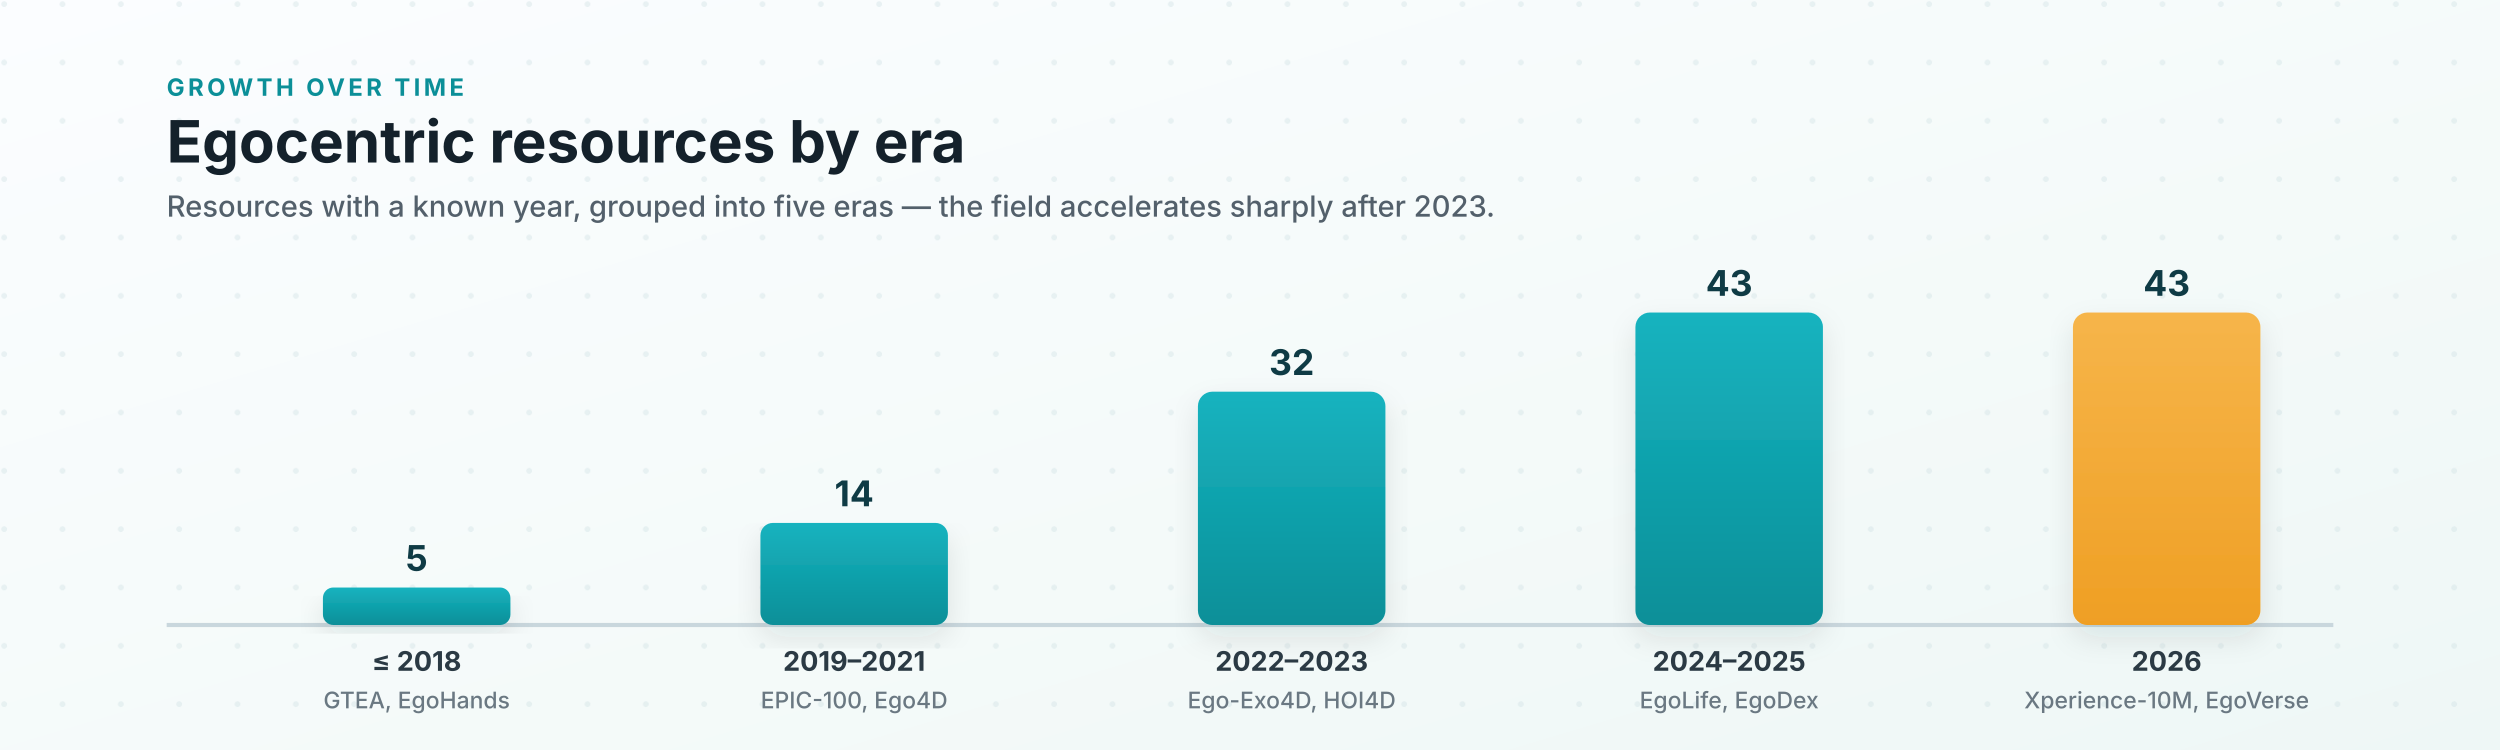
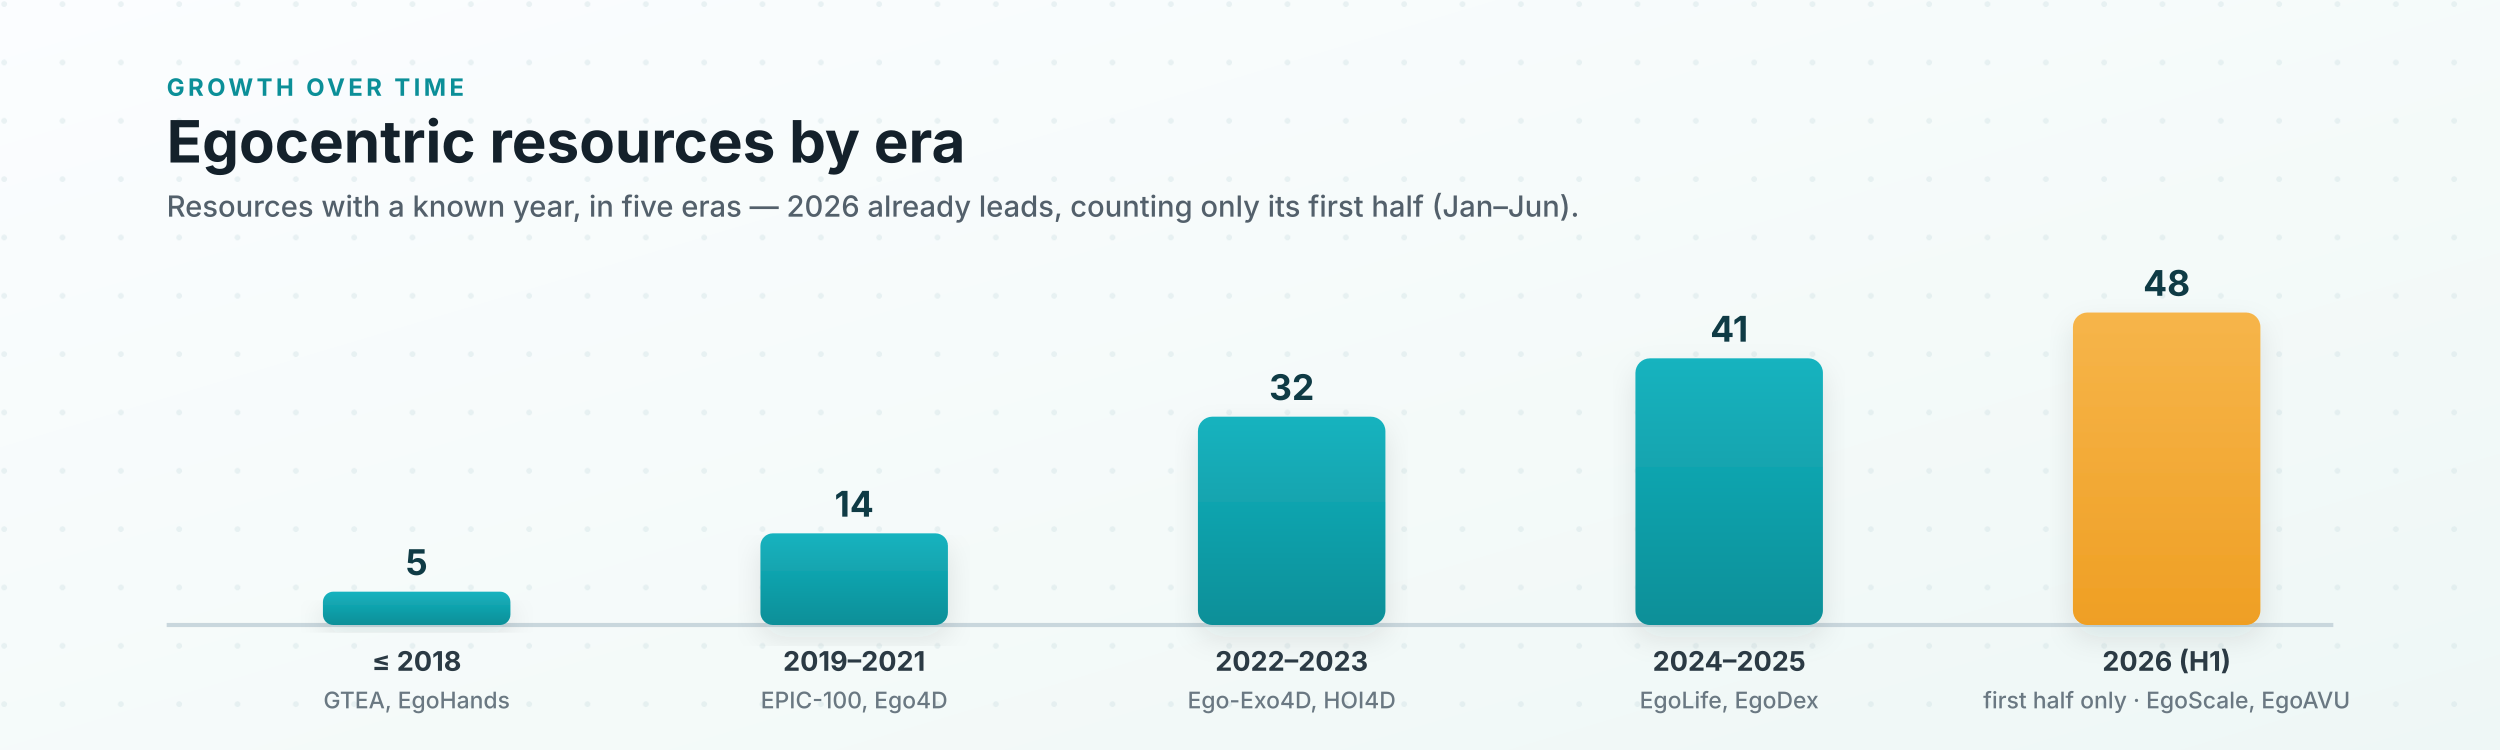
<svg xmlns="http://www.w3.org/2000/svg" viewBox="0 0 1200 360" role="img" aria-labelledby="title desc">
  <defs>
    <linearGradient id="bg" x1="0" x2="1" y1="0" y2="1">
      <stop offset="0" stop-color="#fbfdff" />
      <stop offset="0.6" stop-color="#f4faf9" />
      <stop offset="1" stop-color="#eef7f6" />
    </linearGradient>
    <linearGradient id="barT" x1="0" x2="0" y1="0" y2="1">
      <stop offset="0" stop-color="#16b3bf" />
      <stop offset="1" stop-color="#0b8f98" />
    </linearGradient>
    <linearGradient id="barA" x1="0" x2="0" y1="0" y2="1">
      <stop offset="0" stop-color="#f6b54a" />
      <stop offset="1" stop-color="#ef9f24" />
    </linearGradient>
    <pattern id="dots" width="28" height="28" patternUnits="userSpaceOnUse">
      <circle cx="2" cy="2" r="1.4" fill="#cfe0e4" opacity="0.4" />
    </pattern>
    <filter id="shadow" x="-12%" y="-12%" width="124%" height="135%">
      <feDropShadow dx="0" dy="6" stdDeviation="7" flood-color="#0f2a33" flood-opacity="0.10" />
    </filter>
    <style>
      .ink { fill: #14212b; }
      .kicker { font: 700 11.5px system-ui, -apple-system, "Segoe UI", sans-serif; fill: #0b8f98; letter-spacing: .14em; }
      .title { font: 700 28px system-ui, -apple-system, "Segoe UI", sans-serif; }
      .subtitle { font: 500 14px system-ui, -apple-system, "Segoe UI", sans-serif; fill: #53606b; }
      .count { font: 700 17px system-ui, -apple-system, "Segoe UI", sans-serif; fill: #0f3b45; }
      .era { font: 700 13px system-ui, -apple-system, "Segoe UI", sans-serif; fill: #2b3a44; }
      .anchor { font: 500 11px system-ui, -apple-system, "Segoe UI", sans-serif; fill: #6a7882; }
      .axis { stroke: #c9d7dd; stroke-width: 2; }
    </style>
  </defs>
  <rect width="1200" height="360" fill="url(#bg)" />
  <rect width="1200" height="360" fill="url(#dots)" />
  <text class="kicker" x="80" y="46">GROWTH OVER TIME</text>
  <text class="title ink" x="80" y="78">Egocentric resources by era</text>
-   <text class="subtitle" x="80" y="104">Resources with a known year, grouped into five eras — the field accelerates sharply after 2023.</text>
+   <text class="subtitle" x="80" y="104">Resources with a known year, in five eras — 2026 already leads, counting only its first half (Jan–Jun).</text>
  <line class="axis" x1="80" y1="300" x2="1120" y2="300" />
-   <rect x="155" y="282" width="90" height="18" rx="5" fill="url(#barT)" filter="url(#shadow)" />
-   <text class="count" x="200" y="274" text-anchor="middle">5</text>
+   <rect x="155" y="284" width="90" height="16" rx="5" fill="url(#barT)" filter="url(#shadow)" />
+   <text class="count" x="200" y="276" text-anchor="middle">5</text>
  <text class="era" x="200" y="322" text-anchor="middle">≤ 2018</text>
  <text class="anchor" x="200" y="340" text-anchor="middle">GTEA, EgoHands</text>
-   <rect x="365" y="251" width="90" height="49" rx="6" fill="url(#barT)" filter="url(#shadow)" />
-   <text class="count" x="410" y="243" text-anchor="middle">14</text>
+   <rect x="365" y="256" width="90" height="44" rx="6" fill="url(#barT)" filter="url(#shadow)" />
+   <text class="count" x="410" y="248" text-anchor="middle">14</text>
  <text class="era" x="410" y="322" text-anchor="middle">2019–2021</text>
  <text class="anchor" x="410" y="340" text-anchor="middle">EPIC-100, Ego4D</text>
-   <rect x="575" y="188" width="90" height="112" rx="7" fill="url(#barT)" filter="url(#shadow)" />
-   <text class="count" x="620" y="180" text-anchor="middle">32</text>
+   <rect x="575" y="200" width="90" height="100" rx="7" fill="url(#barT)" filter="url(#shadow)" />
+   <text class="count" x="620" y="192" text-anchor="middle">32</text>
  <text class="era" x="620" y="322" text-anchor="middle">2022–2023</text>
  <text class="anchor" x="620" y="340" text-anchor="middle">Ego-Exo4D, HOI4D</text>
-   <rect x="785" y="150" width="90" height="150" rx="7" fill="url(#barT)" filter="url(#shadow)" />
-   <text class="count" x="830" y="142" text-anchor="middle">43</text>
+   <rect x="785" y="172" width="90" height="128" rx="7" fill="url(#barT)" filter="url(#shadow)" />
+   <text class="count" x="830" y="164" text-anchor="middle">41</text>
  <text class="era" x="830" y="322" text-anchor="middle">2024–2025</text>
  <text class="anchor" x="830" y="340" text-anchor="middle">EgoLife, EgoDex</text>
  <rect x="995" y="150" width="90" height="150" rx="7" fill="url(#barA)" filter="url(#shadow)" />
-   <text class="count" x="1040" y="142" text-anchor="middle">43</text>
-   <text class="era" x="1040" y="322" text-anchor="middle">2026</text>
-   <text class="anchor" x="1040" y="340" text-anchor="middle">Xperience-10M, EgoVerse</text>
+   <text class="count" x="1040" y="142" text-anchor="middle">48</text>
+   <text class="era" x="1040" y="322" text-anchor="middle">2026 (H1)</text>
+   <text class="anchor" x="1040" y="340" text-anchor="middle">first half only · EgoScale, EgoAVU</text>
</svg>
